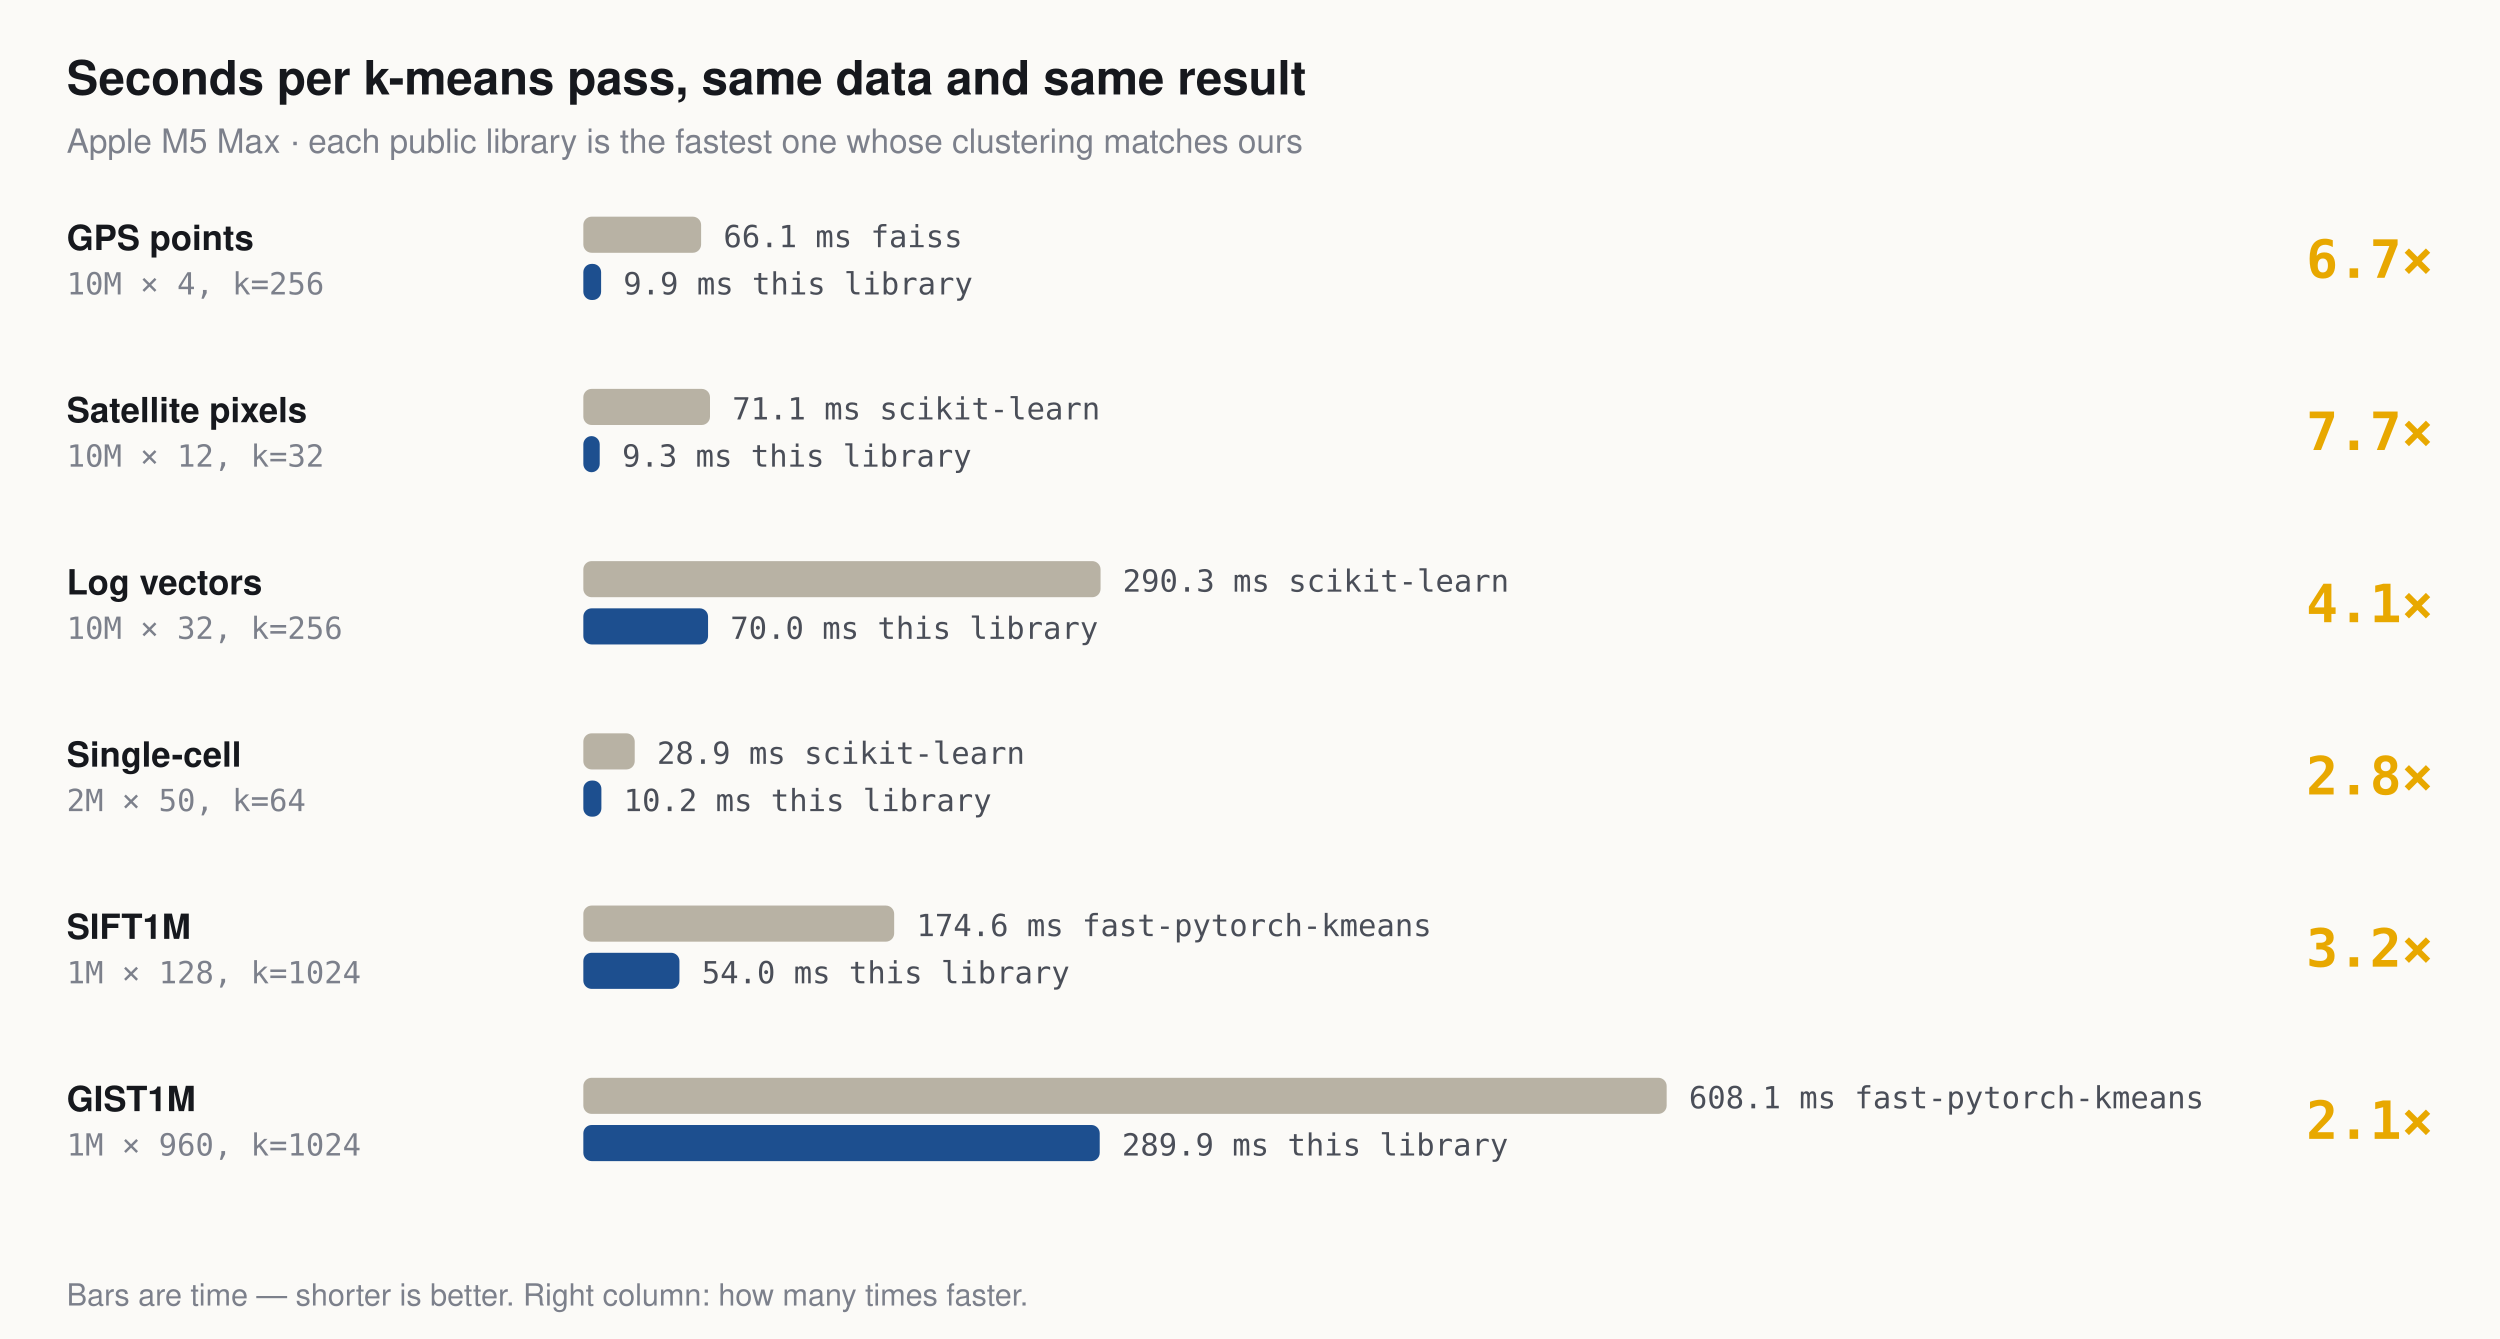
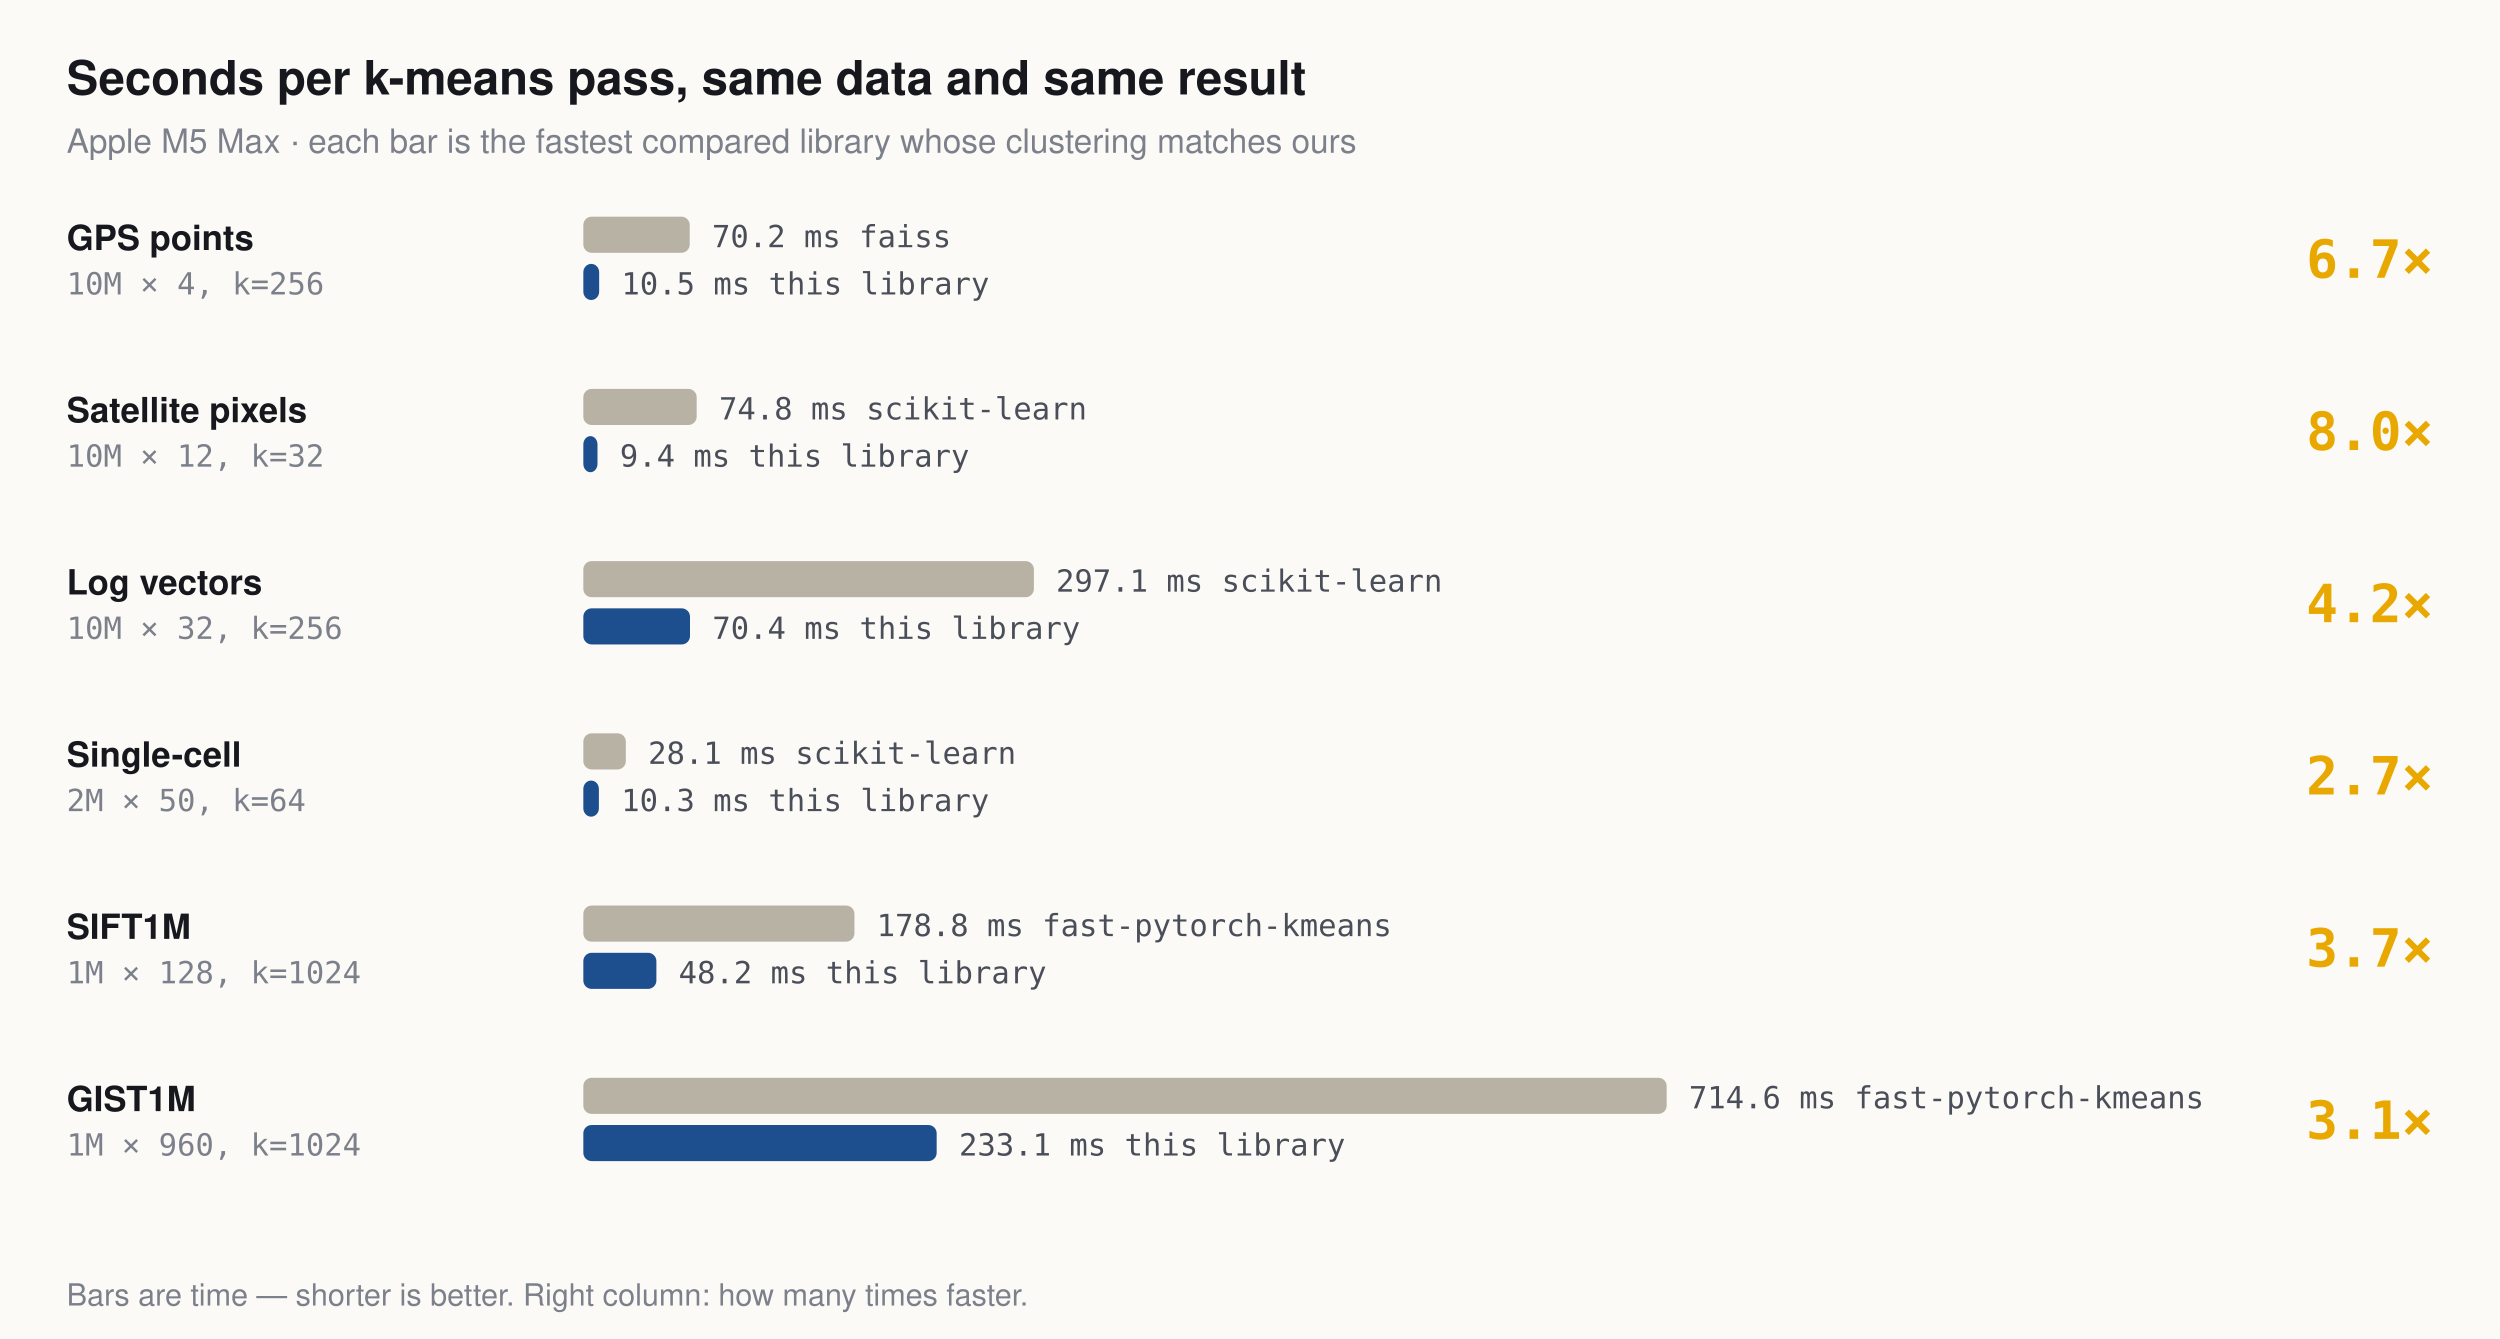
- <svg xmlns="http://www.w3.org/2000/svg" viewBox="0 0 900 482" width="900" height="482" role="img" aria-label="k-means seconds per pass, this library versus the fastest public library">
+ <svg xmlns="http://www.w3.org/2000/svg" viewBox="0 0 900 482" width="900" height="482" role="img" aria-label="k-means seconds per pass, this library versus the fastest compared library">
  <rect width="900" height="482" fill="#fbfaf7" />
  <text x="24" y="34" font-family="-apple-system, BlinkMacSystemFont, 'Segoe UI', Helvetica, Arial, sans-serif" font-size="17" fill="#16181d" text-anchor="start" font-weight="700">Seconds per k-means pass, same data and same result</text>
-   <text x="24" y="55" font-family="-apple-system, BlinkMacSystemFont, 'Segoe UI', Helvetica, Arial, sans-serif" font-size="12" fill="#7c808b" text-anchor="start" font-weight="400">Apple M5 Max · each public library is the fastest one whose clustering matches ours</text>
+   <text x="24" y="55" font-family="-apple-system, BlinkMacSystemFont, 'Segoe UI', Helvetica, Arial, sans-serif" font-size="12" fill="#7c808b" text-anchor="start" font-weight="400">Apple M5 Max · each bar is the fastest compared library whose clustering matches ours</text>
  <text x="24" y="90" font-family="-apple-system, BlinkMacSystemFont, 'Segoe UI', Helvetica, Arial, sans-serif" font-size="12.5" fill="#16181d" text-anchor="start" font-weight="600">GPS points</text>
  <text x="24" y="106" font-family="ui-monospace, SFMono-Regular, Menlo, monospace" font-size="11" fill="#7c808b" text-anchor="start" font-weight="400">10M × 4, k=256</text>
-   <rect x="210" y="78" width="42.4" height="13" rx="3" fill="#b8b2a4" />
-   <text x="260.422" y="89" font-family="ui-monospace, SFMono-Regular, Menlo, monospace" font-size="11" fill="#4a4e58" text-anchor="start" font-weight="400">66.1 ms  faiss</text>
-   <rect x="210" y="95" width="6.4" height="13" rx="3" fill="#1d4f8f" />
-   <text x="224.378" y="106" font-family="ui-monospace, SFMono-Regular, Menlo, monospace" font-size="11" fill="#4a4e58" text-anchor="start" font-weight="400">9.9 ms  this library</text>
+   <rect x="210" y="78" width="38.3" height="13" rx="3" fill="#b8b2a4" />
+   <text x="256.311" y="89" font-family="ui-monospace, SFMono-Regular, Menlo, monospace" font-size="11" fill="#4a4e58" text-anchor="start" font-weight="400">70.2 ms  faiss</text>
+   <rect x="210" y="95" width="5.7" height="13" rx="3" fill="#1d4f8f" />
+   <text x="223.707" y="106" font-family="ui-monospace, SFMono-Regular, Menlo, monospace" font-size="11" fill="#4a4e58" text-anchor="start" font-weight="400">10.5 ms  this library</text>
  <text x="876" y="100" font-family="ui-monospace, SFMono-Regular, Menlo, monospace" font-size="19" fill="#e8a800" text-anchor="end" font-weight="700">6.7×</text>
  <text x="24" y="152" font-family="-apple-system, BlinkMacSystemFont, 'Segoe UI', Helvetica, Arial, sans-serif" font-size="12.5" fill="#16181d" text-anchor="start" font-weight="600">Satellite pixels</text>
  <text x="24" y="168" font-family="ui-monospace, SFMono-Regular, Menlo, monospace" font-size="11" fill="#7c808b" text-anchor="start" font-weight="400">10M × 12, k=32</text>
-   <rect x="210" y="140" width="45.6" height="13" rx="3" fill="#b8b2a4" />
-   <text x="263.606" y="151" font-family="ui-monospace, SFMono-Regular, Menlo, monospace" font-size="11" fill="#4a4e58" text-anchor="start" font-weight="400">71.1 ms  scikit-learn</text>
-   <rect x="210" y="157" width="5.9" height="13" rx="3" fill="#1d4f8f" />
-   <text x="223.947" y="168" font-family="ui-monospace, SFMono-Regular, Menlo, monospace" font-size="11" fill="#4a4e58" text-anchor="start" font-weight="400">9.3 ms  this library</text>
-   <text x="876" y="162" font-family="ui-monospace, SFMono-Regular, Menlo, monospace" font-size="19" fill="#e8a800" text-anchor="end" font-weight="700">7.7×</text>
+   <rect x="210" y="140" width="40.8" height="13" rx="3" fill="#b8b2a4" />
+   <text x="258.838" y="151" font-family="ui-monospace, SFMono-Regular, Menlo, monospace" font-size="11" fill="#4a4e58" text-anchor="start" font-weight="400">74.8 ms  scikit-learn</text>
+   <rect x="210" y="157" width="5.1" height="13" rx="3" fill="#1d4f8f" />
+   <text x="223.136" y="168" font-family="ui-monospace, SFMono-Regular, Menlo, monospace" font-size="11" fill="#4a4e58" text-anchor="start" font-weight="400">9.4 ms  this library</text>
+   <text x="876" y="162" font-family="ui-monospace, SFMono-Regular, Menlo, monospace" font-size="19" fill="#e8a800" text-anchor="end" font-weight="700">8.0×</text>
  <text x="24" y="214" font-family="-apple-system, BlinkMacSystemFont, 'Segoe UI', Helvetica, Arial, sans-serif" font-size="12.5" fill="#16181d" text-anchor="start" font-weight="600">Log vectors</text>
  <text x="24" y="230" font-family="ui-monospace, SFMono-Regular, Menlo, monospace" font-size="11" fill="#7c808b" text-anchor="start" font-weight="400">10M × 32, k=256</text>
-   <rect x="210" y="202" width="186.2" height="13" rx="3" fill="#b8b2a4" />
-   <text x="404.173" y="213" font-family="ui-monospace, SFMono-Regular, Menlo, monospace" font-size="11" fill="#4a4e58" text-anchor="start" font-weight="400">290.3 ms  scikit-learn</text>
-   <rect x="210" y="219" width="44.9" height="13" rx="3" fill="#1d4f8f" />
-   <text x="262.902" y="230" font-family="ui-monospace, SFMono-Regular, Menlo, monospace" font-size="11" fill="#4a4e58" text-anchor="start" font-weight="400">70.0 ms  this library</text>
-   <text x="876" y="224" font-family="ui-monospace, SFMono-Regular, Menlo, monospace" font-size="19" fill="#e8a800" text-anchor="end" font-weight="700">4.1×</text>
+   <rect x="210" y="202" width="162.2" height="13" rx="3" fill="#b8b2a4" />
+   <text x="380.165" y="213" font-family="ui-monospace, SFMono-Regular, Menlo, monospace" font-size="11" fill="#4a4e58" text-anchor="start" font-weight="400">297.1 ms  scikit-learn</text>
+   <rect x="210" y="219" width="38.4" height="13" rx="3" fill="#1d4f8f" />
+   <text x="256.428" y="230" font-family="ui-monospace, SFMono-Regular, Menlo, monospace" font-size="11" fill="#4a4e58" text-anchor="start" font-weight="400">70.4 ms  this library</text>
+   <text x="876" y="224" font-family="ui-monospace, SFMono-Regular, Menlo, monospace" font-size="19" fill="#e8a800" text-anchor="end" font-weight="700">4.2×</text>
  <text x="24" y="276" font-family="-apple-system, BlinkMacSystemFont, 'Segoe UI', Helvetica, Arial, sans-serif" font-size="12.5" fill="#16181d" text-anchor="start" font-weight="600">Single-cell</text>
  <text x="24" y="292" font-family="ui-monospace, SFMono-Regular, Menlo, monospace" font-size="11" fill="#7c808b" text-anchor="start" font-weight="400">2M × 50, k=64</text>
-   <rect x="210" y="264" width="18.5" height="13" rx="3" fill="#b8b2a4" />
-   <text x="236.509" y="275" font-family="ui-monospace, SFMono-Regular, Menlo, monospace" font-size="11" fill="#4a4e58" text-anchor="start" font-weight="400">28.9 ms  scikit-learn</text>
-   <rect x="210" y="281" width="6.5" height="13" rx="3" fill="#1d4f8f" />
-   <text x="224.522" y="292" font-family="ui-monospace, SFMono-Regular, Menlo, monospace" font-size="11" fill="#4a4e58" text-anchor="start" font-weight="400">10.2 ms  this library</text>
-   <text x="876" y="286" font-family="ui-monospace, SFMono-Regular, Menlo, monospace" font-size="19" fill="#e8a800" text-anchor="end" font-weight="700">2.8×</text>
+   <rect x="210" y="264" width="15.3" height="13" rx="3" fill="#b8b2a4" />
+   <text x="233.332" y="275" font-family="ui-monospace, SFMono-Regular, Menlo, monospace" font-size="11" fill="#4a4e58" text-anchor="start" font-weight="400">28.1 ms  scikit-learn</text>
+   <rect x="210" y="281" width="5.6" height="13" rx="3" fill="#1d4f8f" />
+   <text x="223.643" y="292" font-family="ui-monospace, SFMono-Regular, Menlo, monospace" font-size="11" fill="#4a4e58" text-anchor="start" font-weight="400">10.3 ms  this library</text>
+   <text x="876" y="286" font-family="ui-monospace, SFMono-Regular, Menlo, monospace" font-size="19" fill="#e8a800" text-anchor="end" font-weight="700">2.7×</text>
  <text x="24" y="338" font-family="-apple-system, BlinkMacSystemFont, 'Segoe UI', Helvetica, Arial, sans-serif" font-size="12.5" fill="#16181d" text-anchor="start" font-weight="600">SIFT1M</text>
  <text x="24" y="354" font-family="ui-monospace, SFMono-Regular, Menlo, monospace" font-size="11" fill="#7c808b" text-anchor="start" font-weight="400">1M × 128, k=1024</text>
-   <rect x="210" y="326" width="111.9" height="13" rx="3" fill="#b8b2a4" />
-   <text x="329.947" y="337" font-family="ui-monospace, SFMono-Regular, Menlo, monospace" font-size="11" fill="#4a4e58" text-anchor="start" font-weight="400">174.6 ms  fast-pytorch-kmeans</text>
-   <rect x="210" y="343" width="34.6" height="13" rx="3" fill="#1d4f8f" />
-   <text x="252.641" y="354" font-family="ui-monospace, SFMono-Regular, Menlo, monospace" font-size="11" fill="#4a4e58" text-anchor="start" font-weight="400">54.0 ms  this library</text>
-   <text x="876" y="348" font-family="ui-monospace, SFMono-Regular, Menlo, monospace" font-size="19" fill="#e8a800" text-anchor="end" font-weight="700">3.2×</text>
+   <rect x="210" y="326" width="97.6" height="13" rx="3" fill="#b8b2a4" />
+   <text x="315.597" y="337" font-family="ui-monospace, SFMono-Regular, Menlo, monospace" font-size="11" fill="#4a4e58" text-anchor="start" font-weight="400">178.8 ms  fast-pytorch-kmeans</text>
+   <rect x="210" y="343" width="26.3" height="13" rx="3" fill="#1d4f8f" />
+   <text x="244.306" y="354" font-family="ui-monospace, SFMono-Regular, Menlo, monospace" font-size="11" fill="#4a4e58" text-anchor="start" font-weight="400">48.2 ms  this library</text>
+   <text x="876" y="348" font-family="ui-monospace, SFMono-Regular, Menlo, monospace" font-size="19" fill="#e8a800" text-anchor="end" font-weight="700">3.7×</text>
  <text x="24" y="400" font-family="-apple-system, BlinkMacSystemFont, 'Segoe UI', Helvetica, Arial, sans-serif" font-size="12.5" fill="#16181d" text-anchor="start" font-weight="600">GIST1M</text>
  <text x="24" y="416" font-family="ui-monospace, SFMono-Regular, Menlo, monospace" font-size="11" fill="#7c808b" text-anchor="start" font-weight="400">1M × 960, k=1024</text>
  <rect x="210" y="388" width="390.0" height="13" rx="3" fill="#b8b2a4" />
-   <text x="608.0" y="399" font-family="ui-monospace, SFMono-Regular, Menlo, monospace" font-size="11" fill="#4a4e58" text-anchor="start" font-weight="400">608.1 ms  fast-pytorch-kmeans</text>
-   <rect x="210" y="405" width="185.9" height="13" rx="3" fill="#1d4f8f" />
-   <text x="403.892" y="416" font-family="ui-monospace, SFMono-Regular, Menlo, monospace" font-size="11" fill="#4a4e58" text-anchor="start" font-weight="400">289.9 ms  this library</text>
-   <text x="876" y="410" font-family="ui-monospace, SFMono-Regular, Menlo, monospace" font-size="19" fill="#e8a800" text-anchor="end" font-weight="700">2.1×</text>
+   <text x="608.0" y="399" font-family="ui-monospace, SFMono-Regular, Menlo, monospace" font-size="11" fill="#4a4e58" text-anchor="start" font-weight="400">714.6 ms  fast-pytorch-kmeans</text>
+   <rect x="210" y="405" width="127.2" height="13" rx="3" fill="#1d4f8f" />
+   <text x="345.24" y="416" font-family="ui-monospace, SFMono-Regular, Menlo, monospace" font-size="11" fill="#4a4e58" text-anchor="start" font-weight="400">233.1 ms  this library</text>
+   <text x="876" y="410" font-family="ui-monospace, SFMono-Regular, Menlo, monospace" font-size="19" fill="#e8a800" text-anchor="end" font-weight="700">3.1×</text>
  <text x="24" y="470" font-family="-apple-system, BlinkMacSystemFont, 'Segoe UI', Helvetica, Arial, sans-serif" font-size="11" fill="#7c808b" text-anchor="start" font-weight="400">Bars are time — shorter is better. Right column: how many times faster.</text>
</svg>
